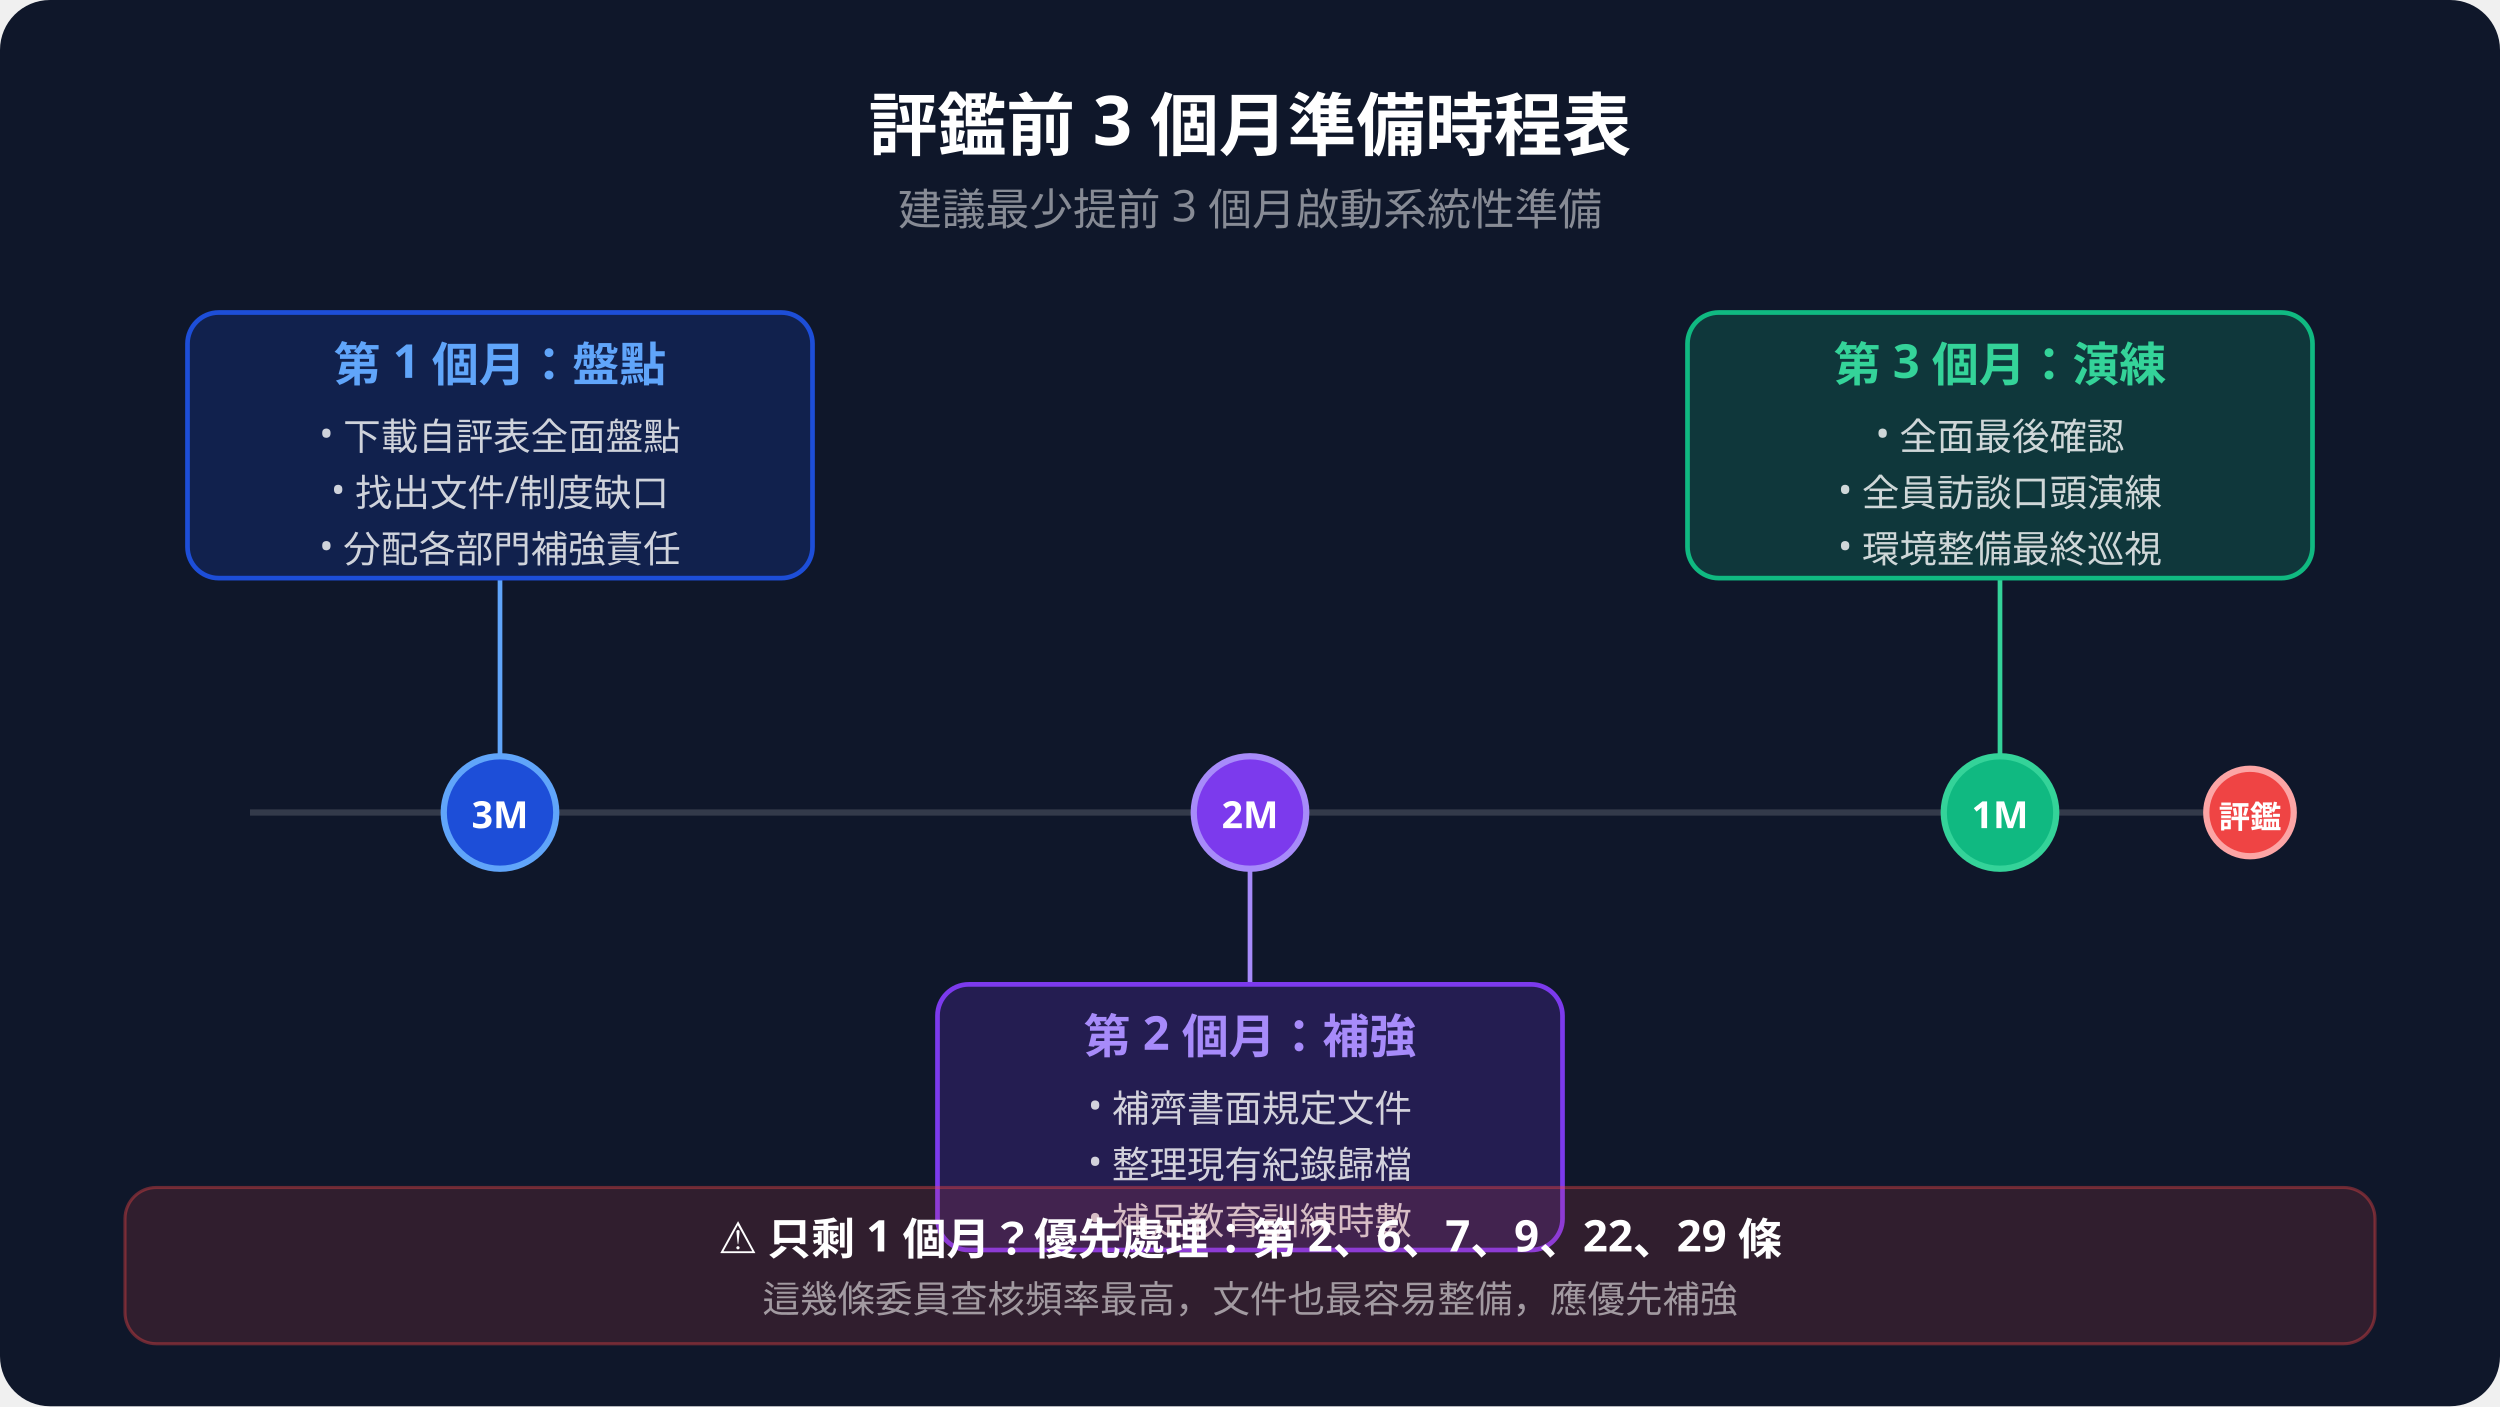
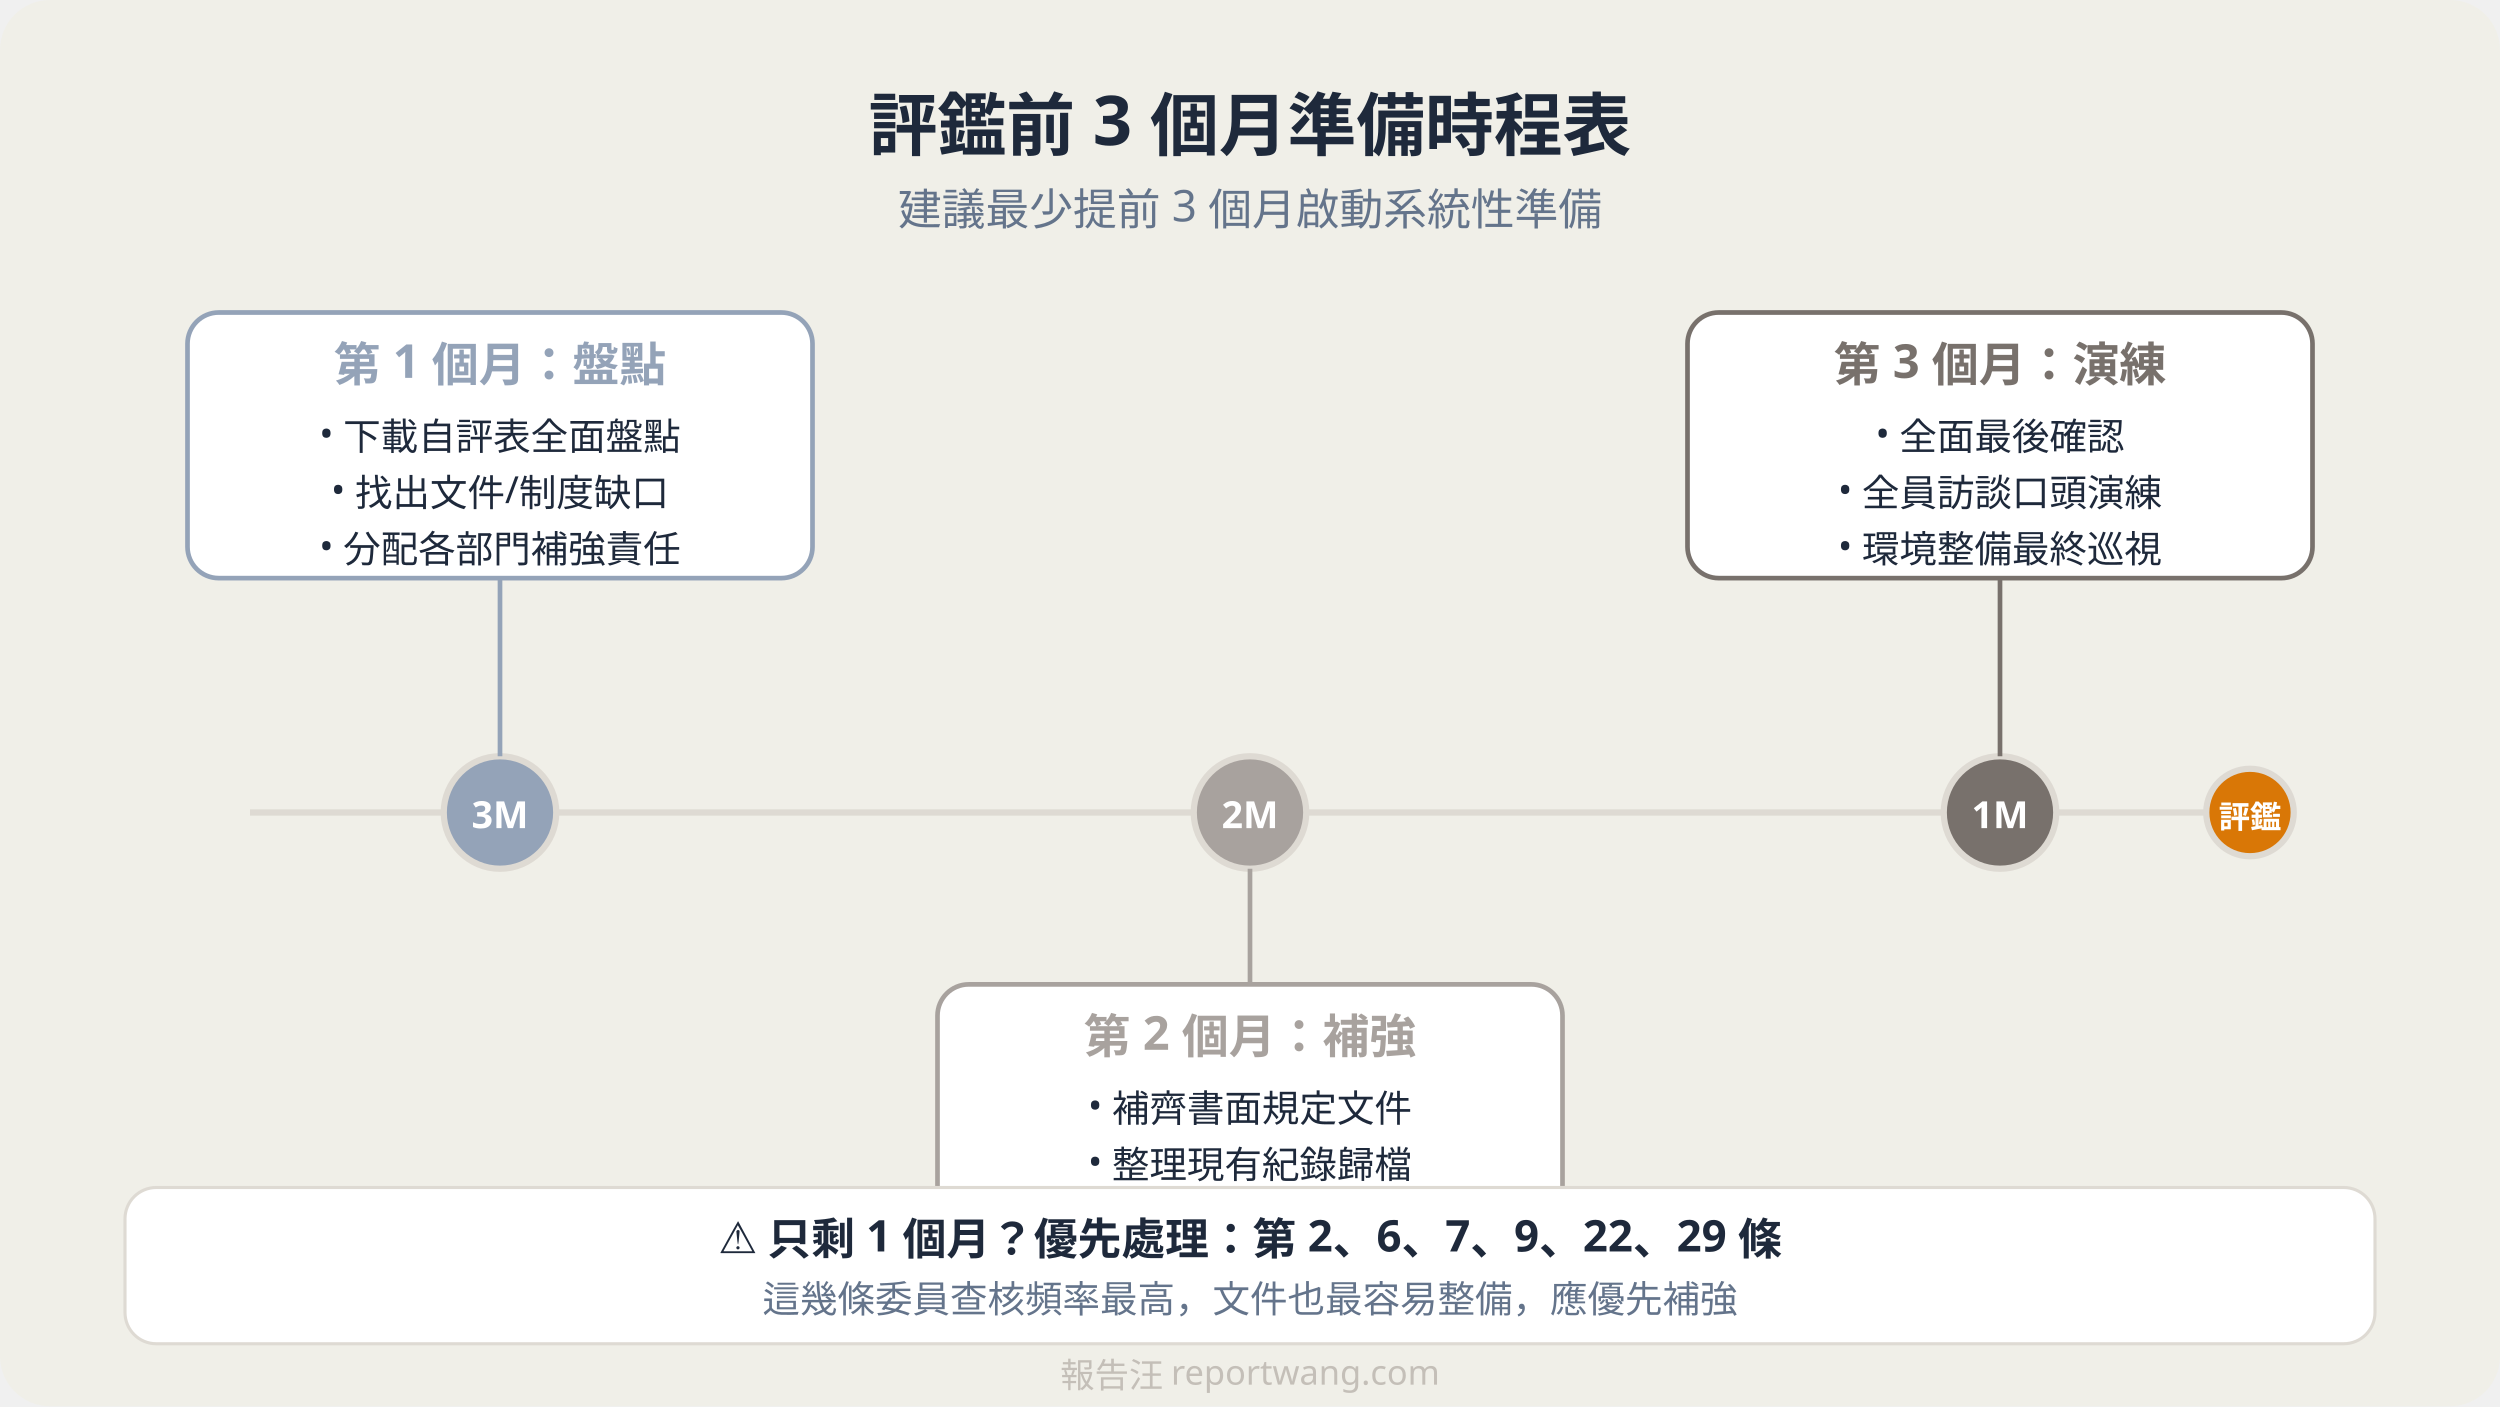
<svg xmlns="http://www.w3.org/2000/svg" width="800" height="450" viewBox="0 0 800 450">
-   <rect width="800" height="450" fill="#0f172a" rx="16" />
-   <text x="400" y="48" text-anchor="middle" font-family="'Noto Sans TC', sans-serif" font-size="22" fill="white" font-weight="700">評鑑前 3 個月準備時程表</text>
-   <text x="400" y="72" text-anchor="middle" font-family="'Noto Sans TC', sans-serif" font-size="14" fill="rgba(255,255,255,0.5)">建議最少提前 3 個月啟動系統性準備</text>
-   <line x1="80" y1="260" x2="720" y2="260" stroke="rgba(255,255,255,0.15)" stroke-width="2" />
-   <circle cx="160" cy="260" r="18" fill="#1d4ed8" stroke="#60a5fa" stroke-width="2" />
+   <rect width="800" height="450" fill="#f0efe8" rx="16" />
+   <text x="400" y="48" text-anchor="middle" font-family="'Noto Sans TC', sans-serif" font-size="22" fill="#1e293b" font-weight="700">評鑑前 3 個月準備時程表</text>
+   <text x="400" y="72" text-anchor="middle" font-family="'Noto Sans TC', sans-serif" font-size="14" fill="#64748b">建議最少提前 3 個月啟動系統性準備</text>
+   <line x1="80" y1="260" x2="720" y2="260" stroke="#dedad3" stroke-width="2" />
+   <circle cx="160" cy="260" r="18" fill="#94a3b8" stroke="#dedad3" stroke-width="2" />
  <text x="160" y="265" text-anchor="middle" font-family="'Noto Sans TC', sans-serif" font-size="12" fill="white" font-weight="700">3M</text>
-   <circle cx="400" cy="260" r="18" fill="#7c3aed" stroke="#a78bfa" stroke-width="2" />
+   <circle cx="400" cy="260" r="18" fill="#a8a29e" stroke="#dedad3" stroke-width="2" />
  <text x="400" y="265" text-anchor="middle" font-family="'Noto Sans TC', sans-serif" font-size="12" fill="white" font-weight="700">2M</text>
-   <circle cx="640" cy="260" r="18" fill="#10b981" stroke="#34d399" stroke-width="2" />
+   <circle cx="640" cy="260" r="18" fill="#78716c" stroke="#dedad3" stroke-width="2" />
  <text x="640" y="265" text-anchor="middle" font-family="'Noto Sans TC', sans-serif" font-size="12" fill="white" font-weight="700">1M</text>
-   <circle cx="720" cy="260" r="14" fill="#ef4444" stroke="#fca5a5" stroke-width="2" />
+   <circle cx="720" cy="260" r="14" fill="#d97706" stroke="#dedad3" stroke-width="2" />
  <text x="720" y="265" text-anchor="middle" font-family="'Noto Sans TC', sans-serif" font-size="10" fill="white" font-weight="700">評鑑</text>
-   <line x1="160" y1="242" x2="160" y2="185" stroke="#60a5fa" stroke-width="1.5" />
-   <rect x="60" y="100" width="200" height="85" rx="10" fill="rgba(29,78,216,0.2)" stroke="#1d4ed8" stroke-width="1.5" />
-   <text x="160" y="122" text-anchor="middle" font-family="'Noto Sans TC', sans-serif" font-size="15" fill="#60a5fa" font-weight="700">第 1 個月：盤點</text>
-   <text x="160" y="143" text-anchor="middle" font-family="'Noto Sans TC', sans-serif" font-size="12" fill="rgba(255,255,255,0.8)">• 下載自評表全面盤點</text>
-   <text x="160" y="161" text-anchor="middle" font-family="'Noto Sans TC', sans-serif" font-size="12" fill="rgba(255,255,255,0.8)">• 找出文件/制度缺口</text>
-   <text x="160" y="179" text-anchor="middle" font-family="'Noto Sans TC', sans-serif" font-size="12" fill="rgba(255,255,255,0.8)">• 分配各部門補強責任</text>
-   <line x1="400" y1="278" x2="400" y2="315" stroke="#a78bfa" stroke-width="1.5" />
-   <rect x="300" y="315" width="200" height="85" rx="10" fill="rgba(124,58,237,0.2)" stroke="#7c3aed" stroke-width="1.5" />
-   <text x="400" y="337" text-anchor="middle" font-family="'Noto Sans TC', sans-serif" font-size="15" fill="#a78bfa" font-weight="700">第 2 個月：補強</text>
-   <text x="400" y="358" text-anchor="middle" font-family="'Noto Sans TC', sans-serif" font-size="12" fill="rgba(255,255,255,0.8)">• 補齊書面規定文件</text>
-   <text x="400" y="376" text-anchor="middle" font-family="'Noto Sans TC', sans-serif" font-size="12" fill="rgba(255,255,255,0.8)">• 整理現有紀錄歸檔</text>
-   <text x="400" y="394" text-anchor="middle" font-family="'Noto Sans TC', sans-serif" font-size="12" fill="rgba(255,255,255,0.8)">• 補足教育訓練時數</text>
-   <line x1="640" y1="242" x2="640" y2="185" stroke="#34d399" stroke-width="1.5" />
-   <rect x="540" y="100" width="200" height="85" rx="10" fill="rgba(16,185,129,0.2)" stroke="#10b981" stroke-width="1.5" />
-   <text x="640" y="122" text-anchor="middle" font-family="'Noto Sans TC', sans-serif" font-size="15" fill="#34d399" font-weight="700">第 3 個月：演練</text>
-   <text x="640" y="143" text-anchor="middle" font-family="'Noto Sans TC', sans-serif" font-size="12" fill="rgba(255,255,255,0.8)">• 全面最後確認</text>
-   <text x="640" y="161" text-anchor="middle" font-family="'Noto Sans TC', sans-serif" font-size="12" fill="rgba(255,255,255,0.8)">• 全員訪談口頭演練</text>
-   <text x="640" y="179" text-anchor="middle" font-family="'Noto Sans TC', sans-serif" font-size="12" fill="rgba(255,255,255,0.8)">• 環境整備最終巡視</text>
-   <rect x="40" y="380" width="720" height="50" rx="10" fill="rgba(239,68,68,0.15)" stroke="rgba(239,68,68,0.4)" stroke-width="1" />
-   <text x="400" y="401" text-anchor="middle" font-family="'Noto Sans TC', sans-serif" font-size="14" fill="white" font-weight="600">⚠️ 只剩 1 個月？優先處理：第 2、6、7、9、22、29 條</text>
-   <text x="400" y="420" text-anchor="middle" font-family="'Noto Sans TC', sans-serif" font-size="12" fill="rgba(255,255,255,0.55)">這幾條委員查核頻率最高，文件也最容易整備，應優先補強</text>
+   <line x1="160" y1="242" x2="160" y2="185" stroke="#94a3b8" stroke-width="1.5" />
+   <rect x="60" y="100" width="200" height="85" rx="10" fill="white" stroke="#94a3b8" stroke-width="1.5" />
+   <text x="160" y="122" text-anchor="middle" font-family="'Noto Sans TC', sans-serif" font-size="15" fill="#94a3b8" font-weight="700">第 1 個月：盤點</text>
+   <text x="160" y="143" text-anchor="middle" font-family="'Noto Sans TC', sans-serif" font-size="12" fill="#1e293b">• 下載自評表全面盤點</text>
+   <text x="160" y="161" text-anchor="middle" font-family="'Noto Sans TC', sans-serif" font-size="12" fill="#1e293b">• 找出文件/制度缺口</text>
+   <text x="160" y="179" text-anchor="middle" font-family="'Noto Sans TC', sans-serif" font-size="12" fill="#1e293b">• 分配各部門補強責任</text>
+   <line x1="400" y1="278" x2="400" y2="315" stroke="#a8a29e" stroke-width="1.5" />
+   <rect x="300" y="315" width="200" height="85" rx="10" fill="white" stroke="#a8a29e" stroke-width="1.5" />
+   <text x="400" y="337" text-anchor="middle" font-family="'Noto Sans TC', sans-serif" font-size="15" fill="#a8a29e" font-weight="700">第 2 個月：補強</text>
+   <text x="400" y="358" text-anchor="middle" font-family="'Noto Sans TC', sans-serif" font-size="12" fill="#1e293b">• 補齊書面規定文件</text>
+   <text x="400" y="376" text-anchor="middle" font-family="'Noto Sans TC', sans-serif" font-size="12" fill="#1e293b">• 整理現有紀錄歸檔</text>
+   <text x="400" y="394" text-anchor="middle" font-family="'Noto Sans TC', sans-serif" font-size="12" fill="#1e293b">• 補足教育訓練時數</text>
+   <line x1="640" y1="242" x2="640" y2="185" stroke="#78716c" stroke-width="1.5" />
+   <rect x="540" y="100" width="200" height="85" rx="10" fill="white" stroke="#78716c" stroke-width="1.5" />
+   <text x="640" y="122" text-anchor="middle" font-family="'Noto Sans TC', sans-serif" font-size="15" fill="#78716c" font-weight="700">第 3 個月：演練</text>
+   <text x="640" y="143" text-anchor="middle" font-family="'Noto Sans TC', sans-serif" font-size="12" fill="#1e293b">• 全面最後確認</text>
+   <text x="640" y="161" text-anchor="middle" font-family="'Noto Sans TC', sans-serif" font-size="12" fill="#1e293b">• 全員訪談口頭演練</text>
+   <text x="640" y="179" text-anchor="middle" font-family="'Noto Sans TC', sans-serif" font-size="12" fill="#1e293b">• 環境整備最終巡視</text>
+   <rect x="40" y="380" width="720" height="50" rx="10" fill="white" stroke="#dedad3" stroke-width="1" />
+   <text x="400" y="401" text-anchor="middle" font-family="'Noto Sans TC', sans-serif" font-size="14" fill="#1e293b" font-weight="600">⚠️ 只剩 1 個月？優先處理：第 2、6、7、9、22、29 條</text>
+   <text x="400" y="420" text-anchor="middle" font-family="'Noto Sans TC', sans-serif" font-size="12" fill="#64748b">這幾條委員查核頻率最高，文件也最容易整備，應優先補強</text>
+   <text x="400" y="444" text-anchor="middle" font-family="'Noto Sans TC', sans-serif" font-size="11" fill="#c4bfb8">報告汪 reportwang.com</text>
</svg>
